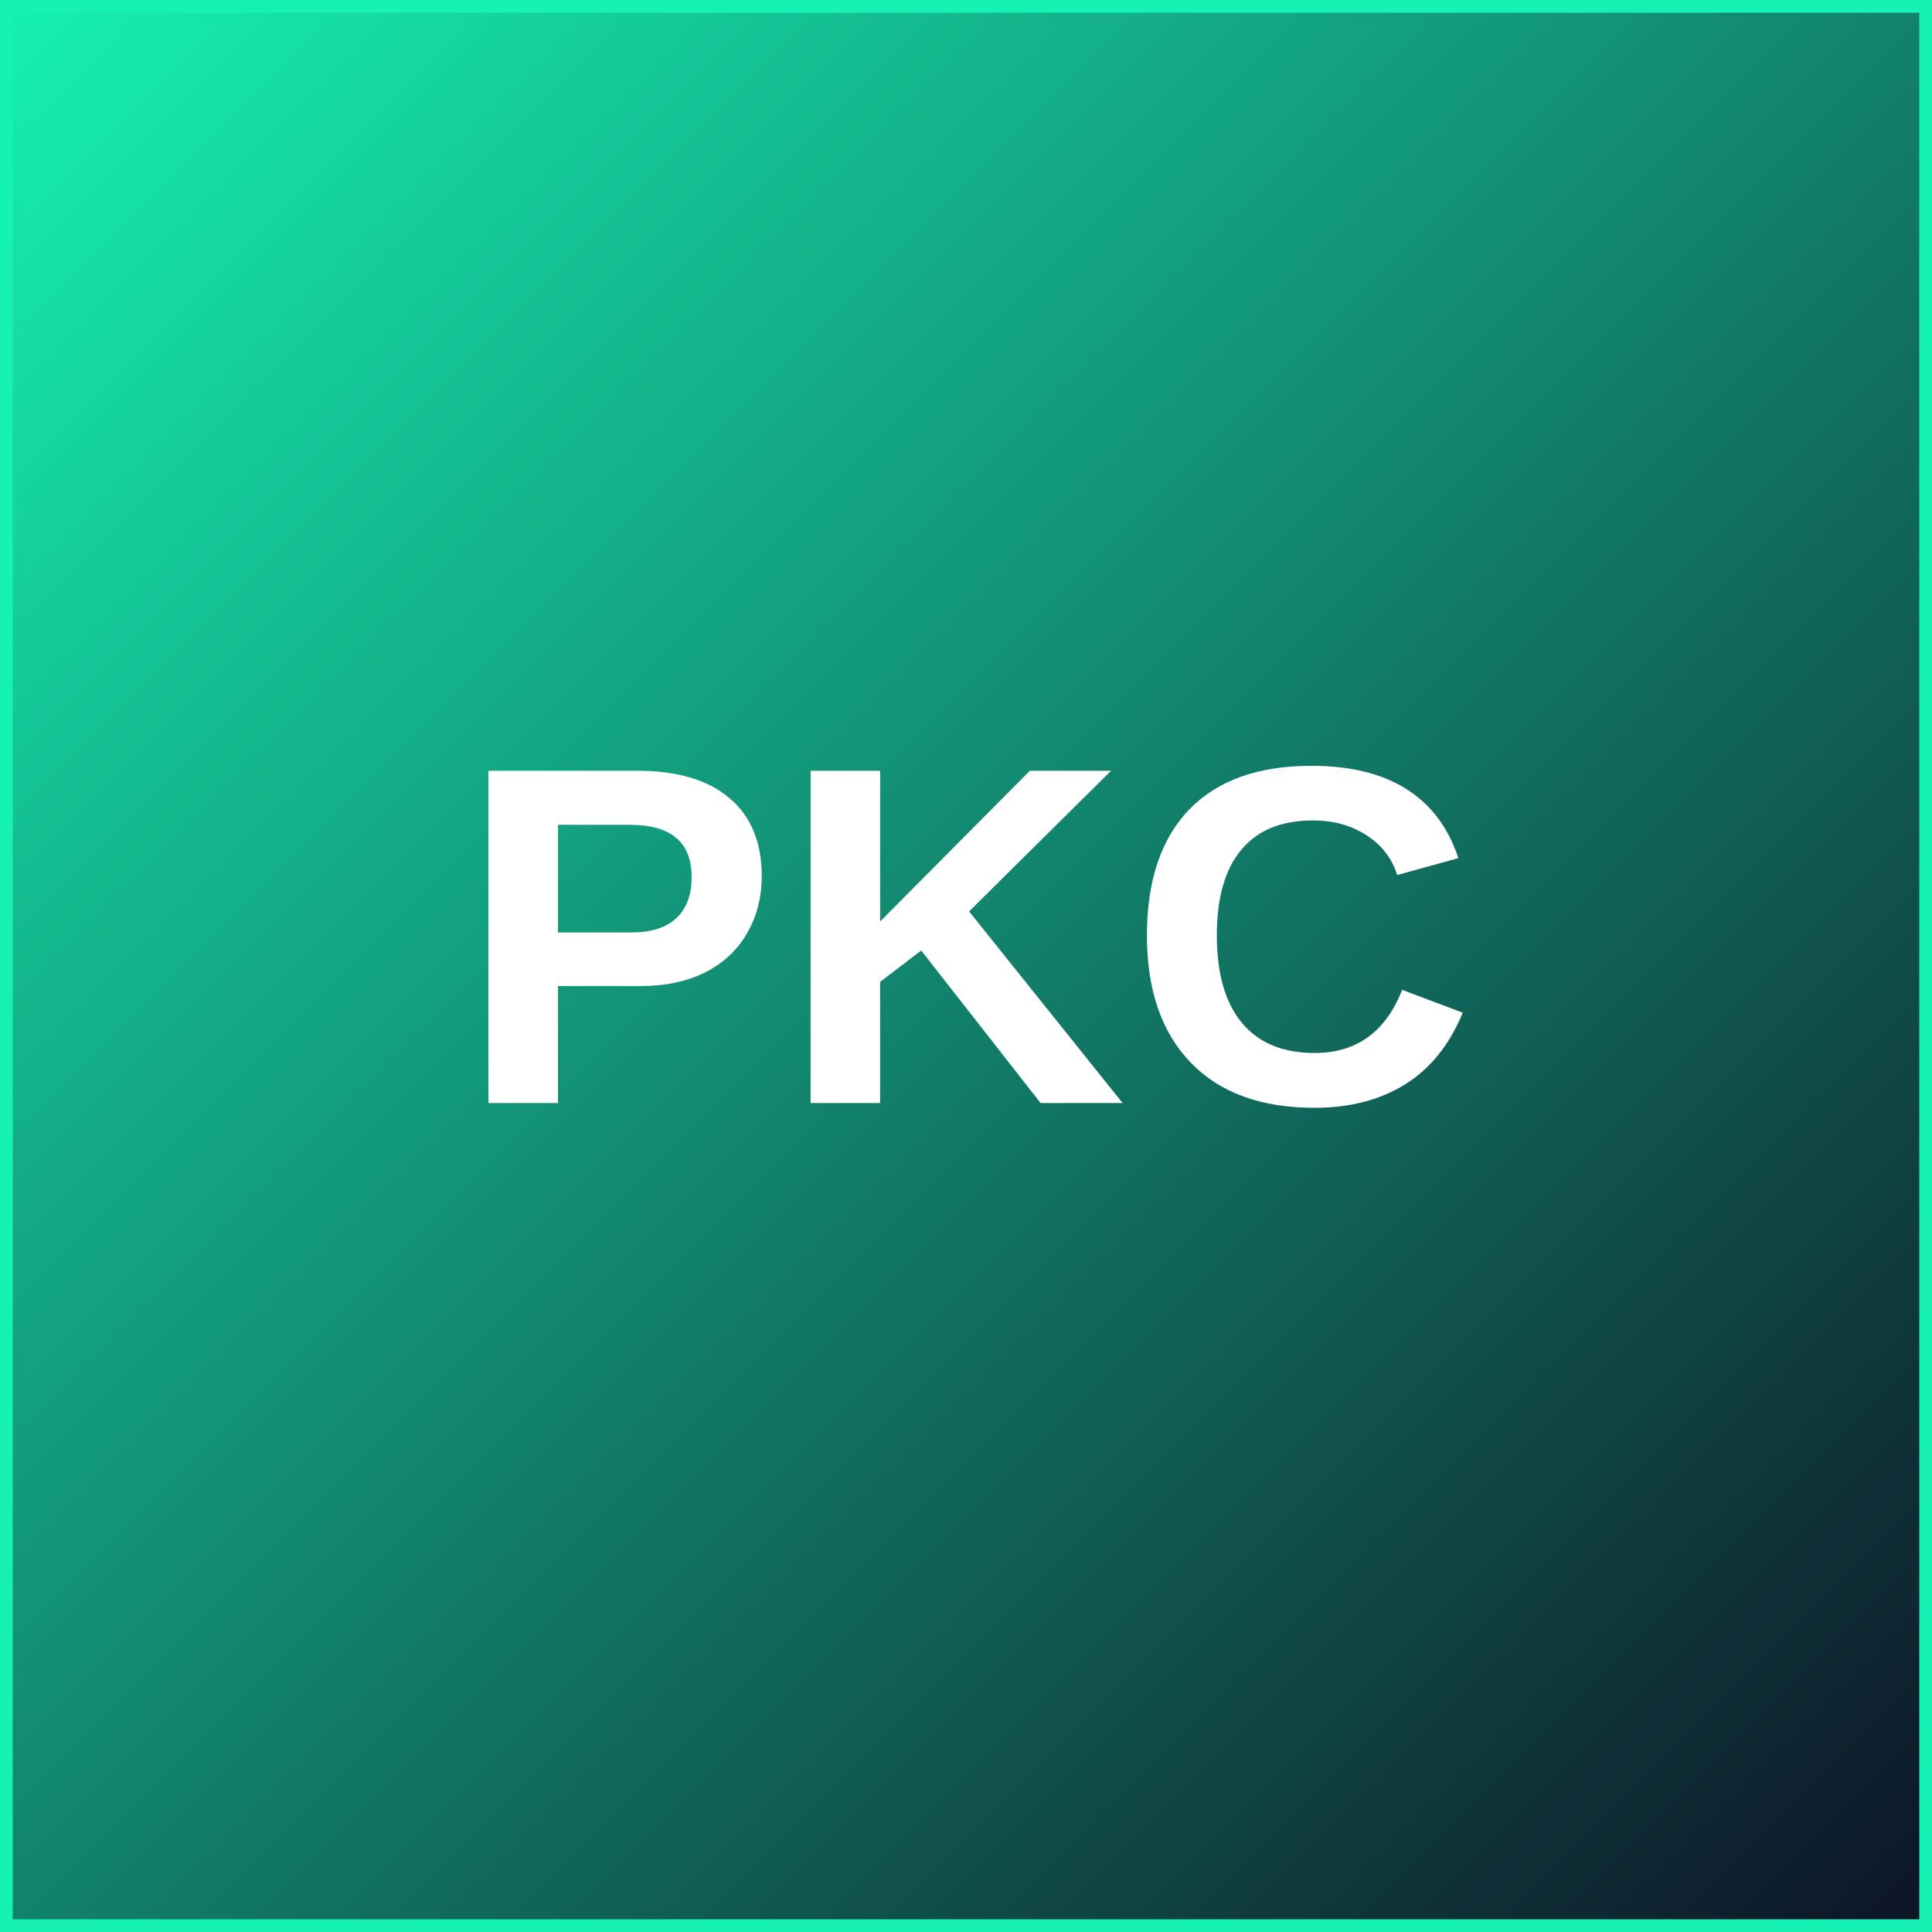
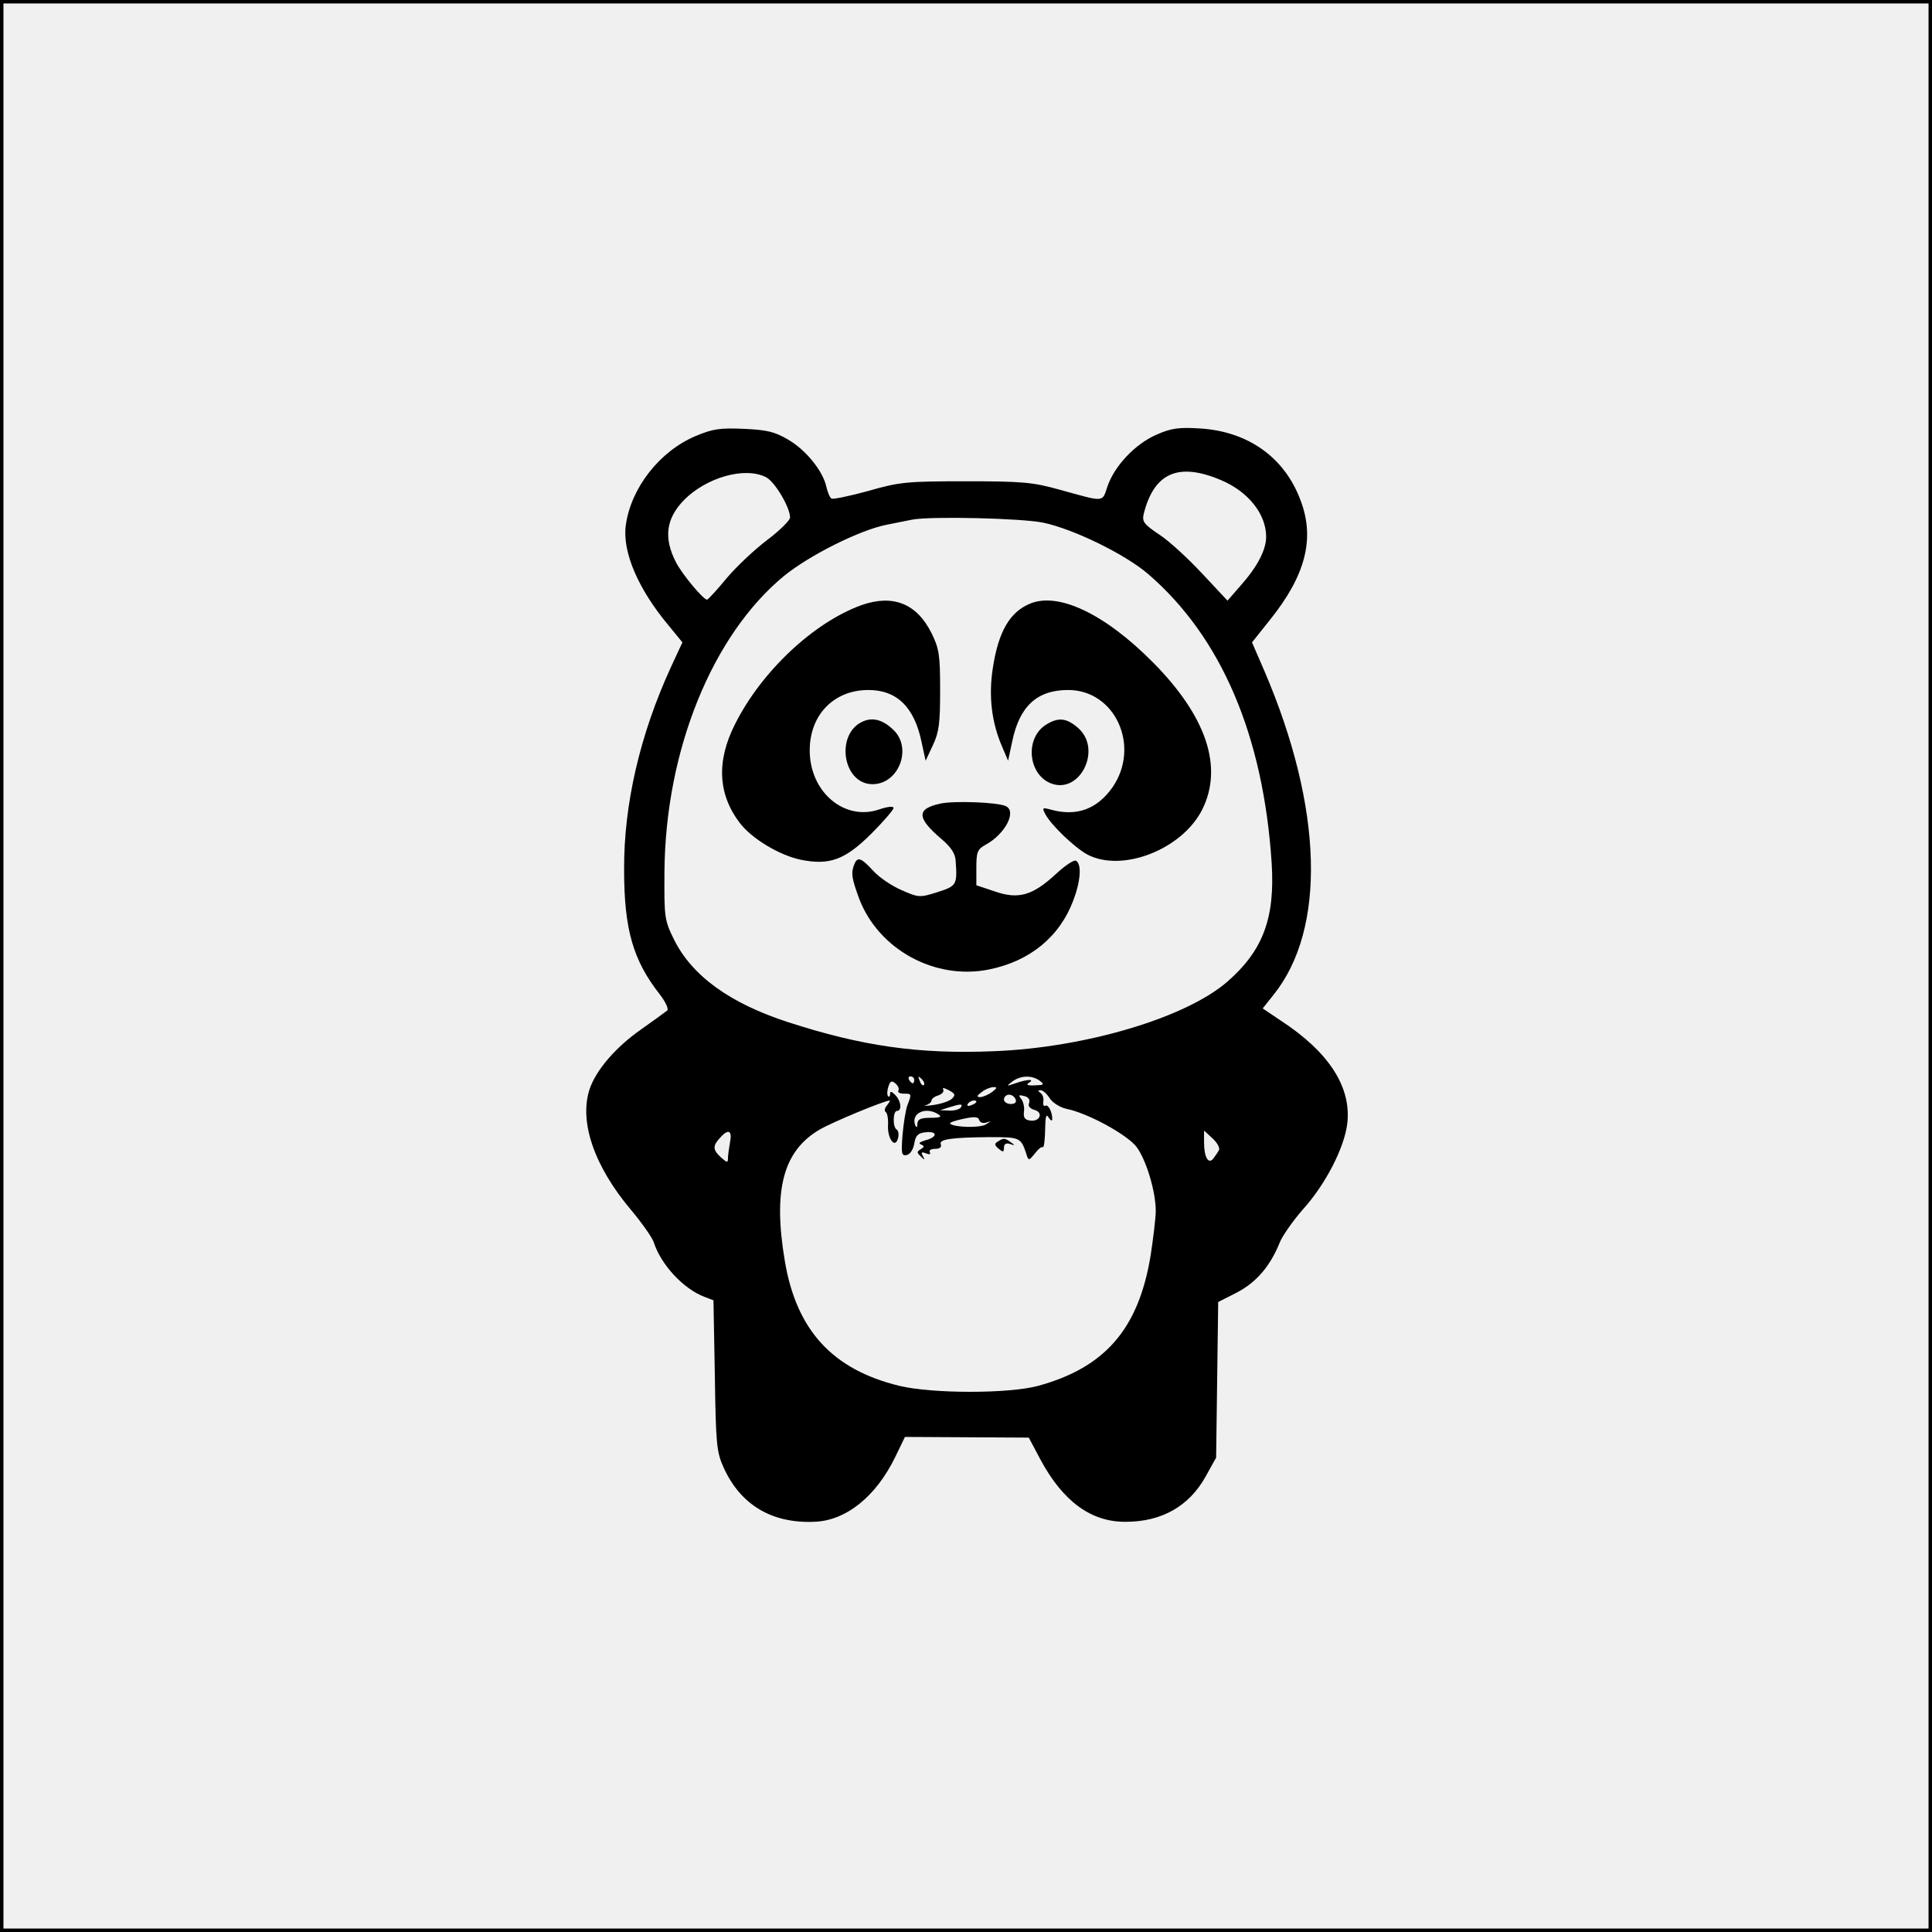
- <svg xmlns="http://www.w3.org/2000/svg" width="152" height="152">
-   <defs>
-     <linearGradient id="grad" x1="0%" y1="0%" x2="100%" y2="100%">
-       <stop offset="0%" style="stop-color:#16f2b3;stop-opacity:1" />
-       <stop offset="100%" style="stop-color:#0d1224;stop-opacity:1" />
-     </linearGradient>
-   </defs>
-   <rect width="152" height="152" fill="url(#grad)" stroke="#16f2b3" stroke-width="2" />
-   <text x="50%" y="50%" font-family="Arial, sans-serif" font-size="38" font-weight="bold" text-anchor="middle" dominant-baseline="middle" fill="white">PKC</text>
+ <svg xmlns="http://www.w3.org/2000/svg" version="1.0" width="560pt" height="560pt" viewBox="0 0 560 560" preserveAspectRatio="xMidYMid meet">
+   <g transform="translate(0,560) scale(0.1,-0.1)" fill="#000000" stroke="none">
+     <path d="M0 2800 l0 -2800 2800 0 2800 0 0 2800 0 2800 -2800 0 -2800 0 0 -2800z m5590 0 l0 -2790 -2790 0 -2790 0 0 2790 0 2790 2790 0 2790 0 0 -2790z" />
+     <path d="M2016 4336 c-104 -44 -187 -150 -202 -258 -11 -77 36 -186 124 -291 l40 -49 -33 -71 c-90 -196 -137 -398 -136 -588 0 -173 26 -263 104 -362 16 -21 26 -42 21 -46 -5 -4 -39 -29 -76 -55 -73 -51 -130 -117 -149 -173 -31 -94 13 -223 120 -350 32 -38 62 -81 66 -94 21 -65 86 -135 147 -158 l26 -10 4 -218 c3 -201 5 -222 26 -268 49 -107 139 -161 262 -156 92 3 179 73 235 188 l28 58 180 -1 179 -1 34 -64 c65 -121 147 -181 247 -180 104 0 184 45 232 132 l30 54 3 225 3 226 55 28 c57 30 97 78 124 146 8 19 38 62 67 95 65 72 119 177 128 247 13 106 -52 208 -193 300 l-52 35 31 39 c154 191 144 542 -26 939 l-36 83 51 64 c104 129 132 236 90 347 -46 125 -152 200 -290 209 -63 4 -85 1 -128 -18 -62 -27 -122 -91 -142 -150 -16 -47 -6 -46 -140 -9 -76 21 -105 24 -270 24 -171 0 -193 -2 -283 -28 -55 -15 -103 -25 -107 -22 -5 3 -11 18 -15 35 -10 45 -59 106 -111 136 -39 23 -62 28 -128 31 -69 3 -90 0 -140 -21z m1524 -128 c78 -33 130 -98 130 -164 0 -37 -25 -86 -72 -139 l-40 -46 -73 78 c-40 43 -95 94 -124 113 -45 30 -51 38 -46 60 30 120 101 151 225 98z m-1320 9 c25 -12 70 -87 70 -117 0 -8 -30 -38 -66 -65 -37 -28 -89 -77 -117 -110 -27 -33 -53 -61 -57 -63 -9 -3 -71 71 -90 107 -37 71 -30 127 22 181 65 66 176 98 238 67z m804 -132 c89 -19 236 -91 303 -148 213 -183 335 -469 359 -839 10 -159 -25 -253 -128 -343 -120 -105 -413 -192 -678 -202 -218 -9 -382 15 -595 84 -170 55 -280 135 -332 241 -27 55 -28 63 -27 197 3 351 139 685 347 856 74 60 220 133 297 148 30 6 64 13 75 15 55 10 316 4 379 -9z m-374 -1615 c0 -5 -2 -10 -4 -10 -3 0 -8 5 -11 10 -3 6 -1 10 4 10 6 0 11 -4 11 -10z m28 -15 c-3 -3 -9 2 -12 12 -6 14 -5 15 5 6 7 -7 10 -15 7 -18z m335 13 c15 -12 14 -13 -14 -14 -20 -1 -26 2 -17 7 19 12 -4 11 -39 -1 -26 -9 -27 -9 -9 5 24 18 56 19 79 3z m-409 -29 c-3 -5 4 -9 15 -9 24 0 24 0 11 -34 -5 -14 -11 -52 -14 -86 -4 -53 -3 -61 12 -58 10 2 19 16 22 33 4 24 11 31 33 33 35 4 35 -14 0 -23 -17 -5 -22 -9 -14 -12 11 -5 11 -7 0 -14 -12 -7 -12 -10 0 -21 11 -11 13 -11 6 1 -6 11 -4 13 9 8 10 -4 15 -3 11 3 -3 6 4 10 15 10 14 0 20 5 17 13 -6 15 30 20 142 21 88 0 90 -1 106 -49 6 -20 7 -20 25 2 9 12 19 20 22 18 4 -4 7 18 8 70 1 22 4 26 10 15 6 -9 10 -10 10 -3 0 20 -12 43 -20 38 -5 -3 -7 3 -6 12 2 10 -2 21 -8 25 -8 6 -8 8 0 8 7 0 19 -11 27 -24 9 -13 30 -26 48 -30 61 -12 175 -74 203 -110 28 -37 56 -129 56 -186 0 -19 -7 -78 -15 -130 -35 -212 -132 -324 -326 -377 -85 -23 -306 -23 -402 0 -193 47 -298 160 -332 361 -35 207 -5 320 101 382 36 21 187 84 203 84 2 0 -2 -6 -8 -14 -7 -8 -8 -16 -4 -19 5 -3 8 -20 7 -39 -2 -39 21 -69 29 -37 3 10 1 22 -4 25 -12 7 -11 54 1 54 15 0 12 29 -5 46 -11 11 -15 12 -15 3 0 -7 -3 -10 -6 -6 -3 3 -3 15 1 27 5 17 10 19 21 9 7 -6 11 -15 8 -20z m155 -24 c-8 -7 -32 -15 -54 -18 -22 -3 -32 -3 -22 -1 9 3 17 9 17 14 0 5 9 12 20 15 11 4 17 11 14 17 -4 6 3 5 16 -2 19 -10 20 -14 9 -25z m117 20 c-11 -8 -27 -15 -35 -15 -11 0 -10 4 5 15 10 8 26 14 34 14 11 0 10 -3 -4 -14z m68 -22 c3 -8 -2 -13 -14 -13 -11 0 -20 6 -20 13 0 8 7 14 15 14 8 0 16 -6 19 -14z m39 -10 c-4 -9 2 -16 15 -20 27 -7 17 -35 -12 -31 -16 2 -20 9 -18 26 2 13 -2 29 -8 37 -9 11 -7 12 9 8 12 -3 17 -10 14 -20z m-153 3 c0 -2 -7 -7 -16 -10 -8 -3 -12 -2 -9 4 6 10 25 14 25 6z m-45 -16 c-3 -5 -18 -10 -33 -9 l-27 1 25 8 c35 11 42 11 35 0z m-65 -20 c11 -7 5 -10 -22 -10 -29 0 -38 -4 -39 -17 0 -11 -2 -13 -6 -5 -14 35 30 56 67 32z m138 -24 c16 5 16 5 0 -5 -16 -11 -93 -9 -104 2 -3 3 14 9 38 14 32 7 44 6 46 -3 2 -7 11 -11 20 -8z m-742 -57 c-3 -17 -6 -38 -6 -47 0 -13 -3 -12 -20 3 -24 22 -25 33 -3 57 24 27 36 22 29 -13z m1417 -23 c-3 -6 -11 -17 -16 -24 -14 -18 -27 3 -27 47 l0 34 25 -23 c13 -12 22 -28 18 -34z" />
+     <path d="M2497 3846 c-138 -50 -289 -191 -366 -344 -55 -108 -50 -204 13 -287 35 -46 115 -94 177 -107 84 -17 129 0 206 77 35 35 63 68 63 73 0 6 -17 4 -41 -4 -101 -35 -202 50 -202 171 0 103 70 175 170 175 82 0 133 -49 154 -150 l12 -55 21 45 c18 38 21 64 21 160 0 103 -3 120 -25 165 -43 86 -112 113 -203 81z" />
+     <path d="M2985 3850 c-58 -24 -91 -81 -107 -185 -13 -82 -4 -159 27 -230 l17 -40 12 56 c21 102 72 149 162 149 137 0 211 -164 128 -283 -45 -63 -104 -84 -177 -64 -26 7 -27 6 -17 -13 17 -32 85 -97 122 -117 101 -53 275 15 333 131 61 123 12 270 -144 427 -139 140 -274 204 -356 169z" />
+     <path d="M2504 3510 c-84 -33 -63 -183 25 -183 76 0 116 104 61 157 -30 29 -58 37 -86 26z" />
+     <path d="M3033 3500 c-63 -38 -54 -145 14 -171 83 -31 147 97 80 159 -34 31 -59 34 -94 12z" />
+     <path d="M2727 3271 c-71 -15 -71 -41 2 -103 27 -23 40 -42 41 -63 5 -70 3 -73 -53 -91 -51 -16 -54 -16 -104 6 -28 12 -65 37 -82 56 -35 38 -46 42 -55 18 -10 -25 -7 -40 14 -98 56 -148 220 -238 377 -206 118 24 204 94 244 200 21 55 25 105 8 115 -5 4 -31 -13 -58 -38 -67 -62 -108 -75 -177 -51 l-54 18 0 51 c0 45 3 53 26 66 58 31 93 99 58 113 -28 11 -148 15 -187 7z" />
+     <path d="M2892 2291 c-10 -6 -10 -10 3 -21 12 -10 15 -10 15 3 0 11 6 15 18 11 14 -5 15 -4 2 5 -18 13 -21 13 -38 2z" />
+   </g>
</svg>
